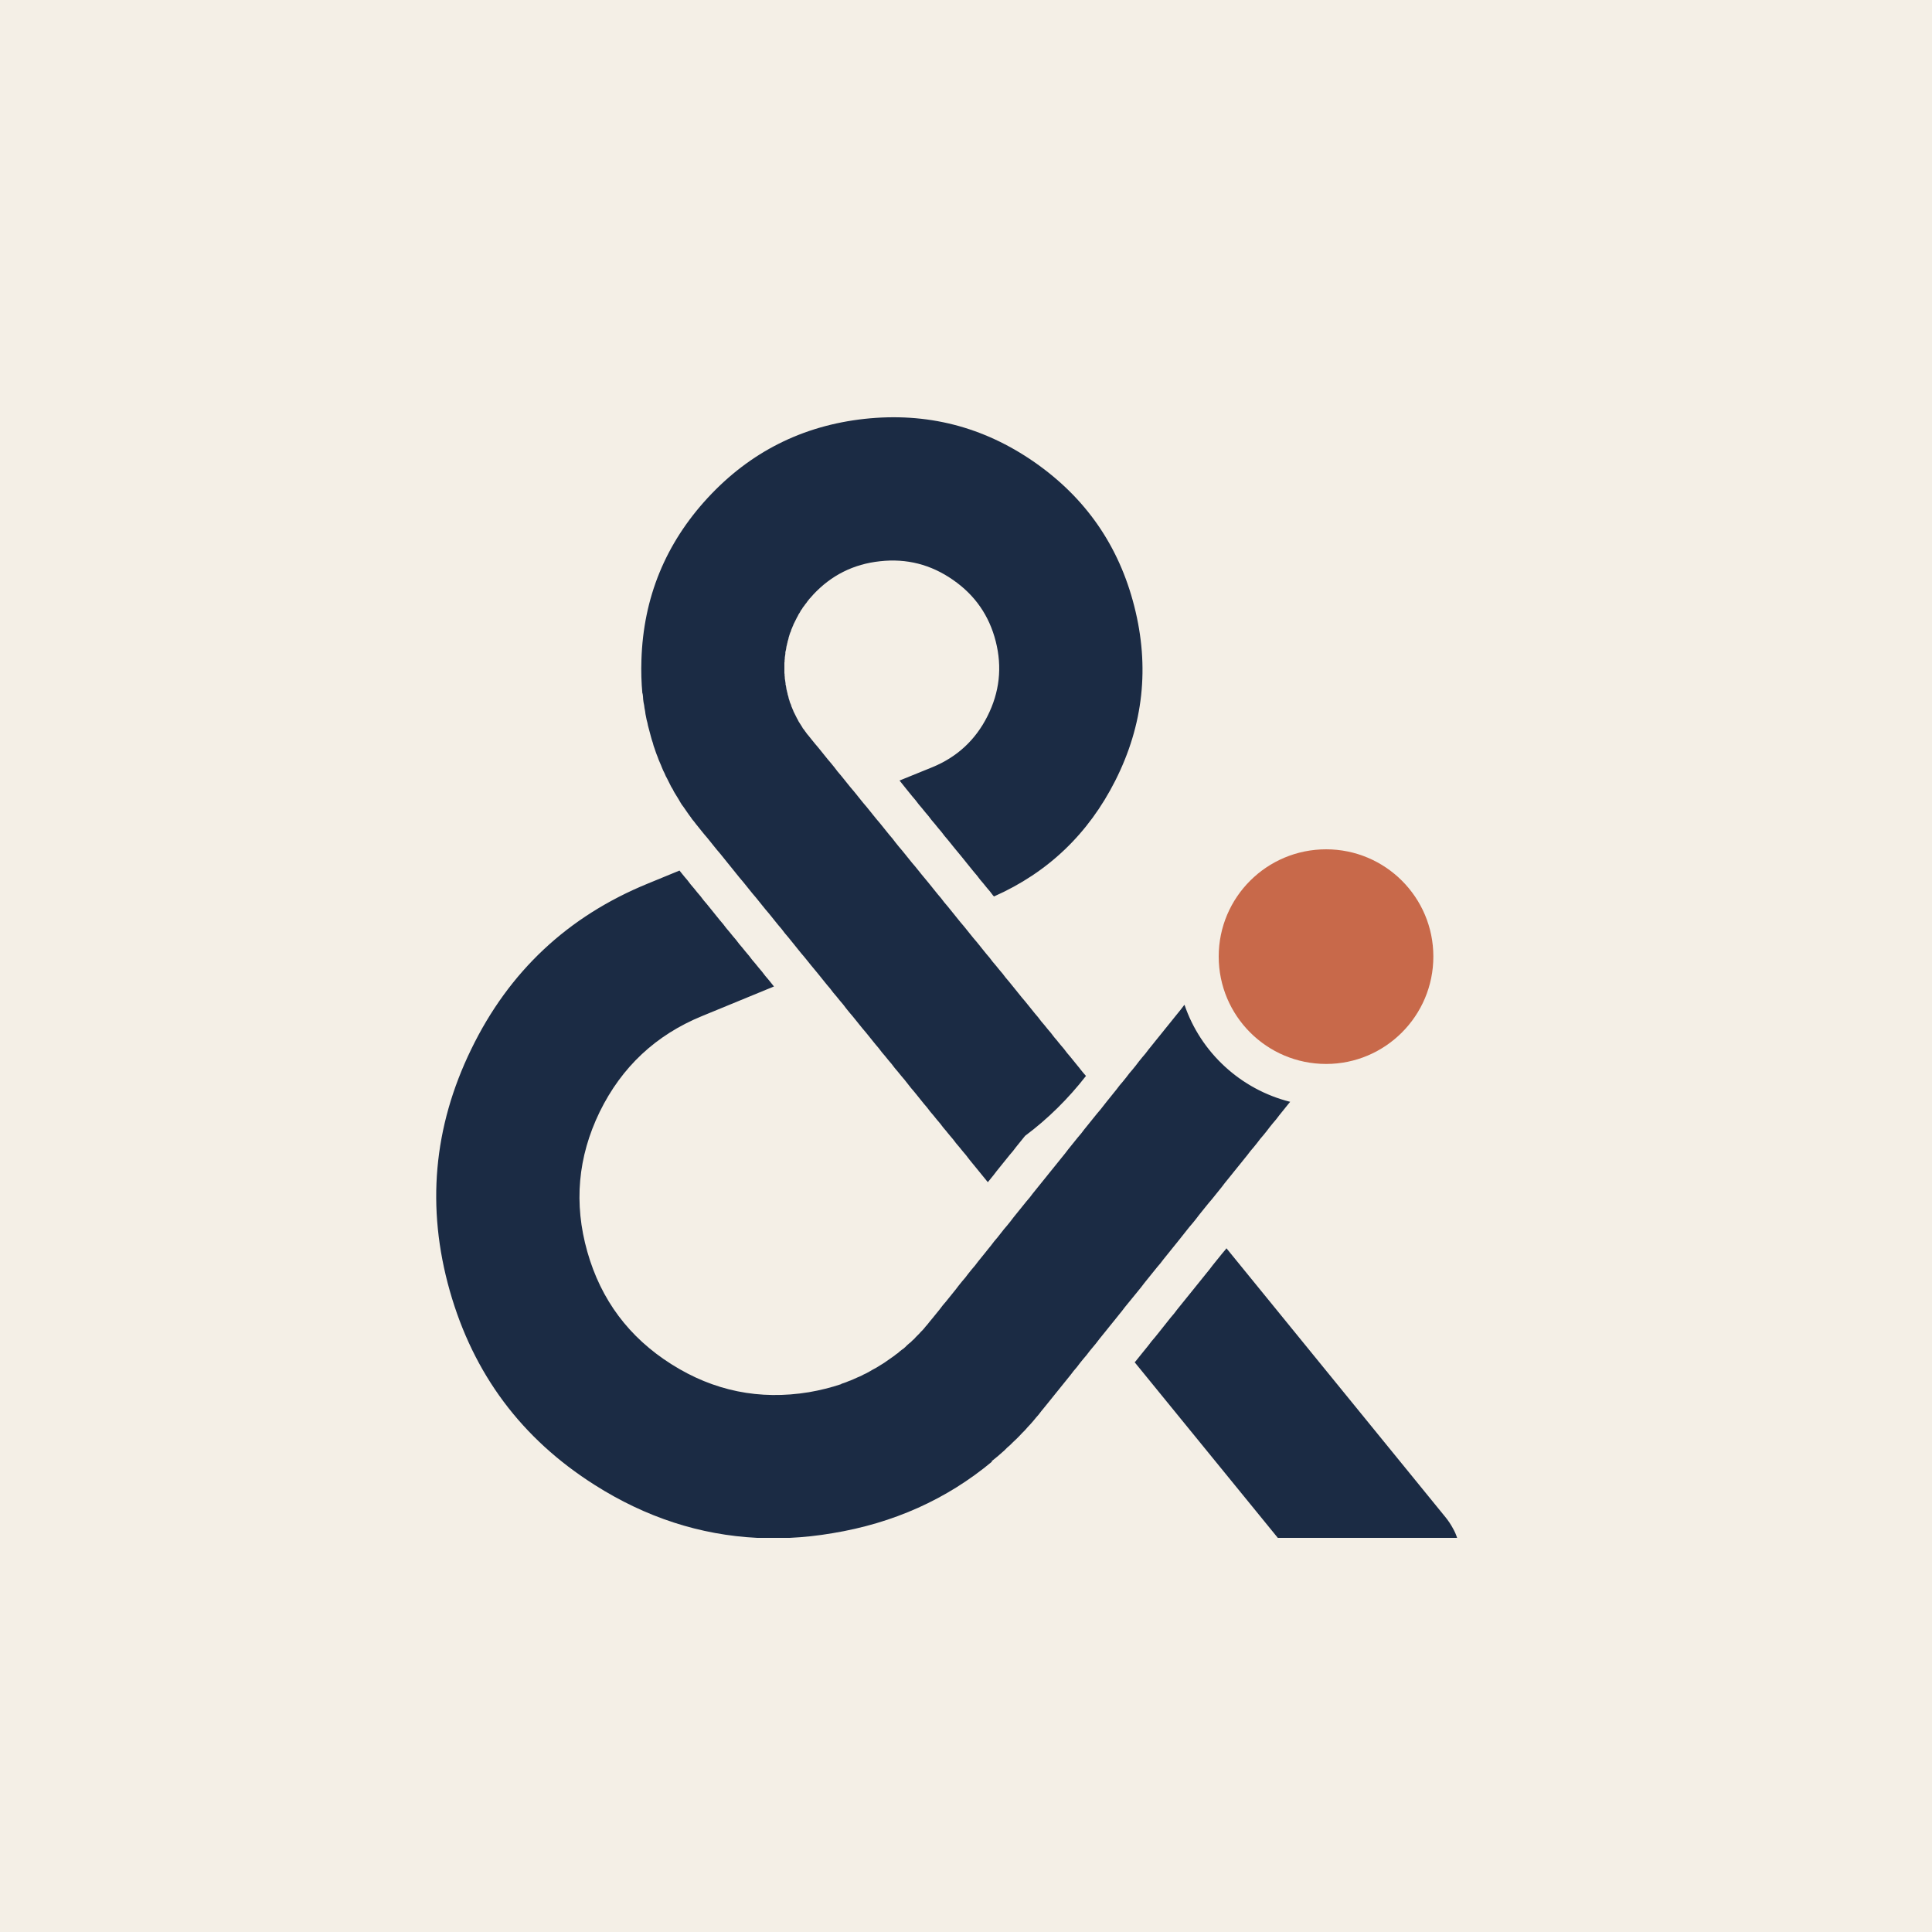
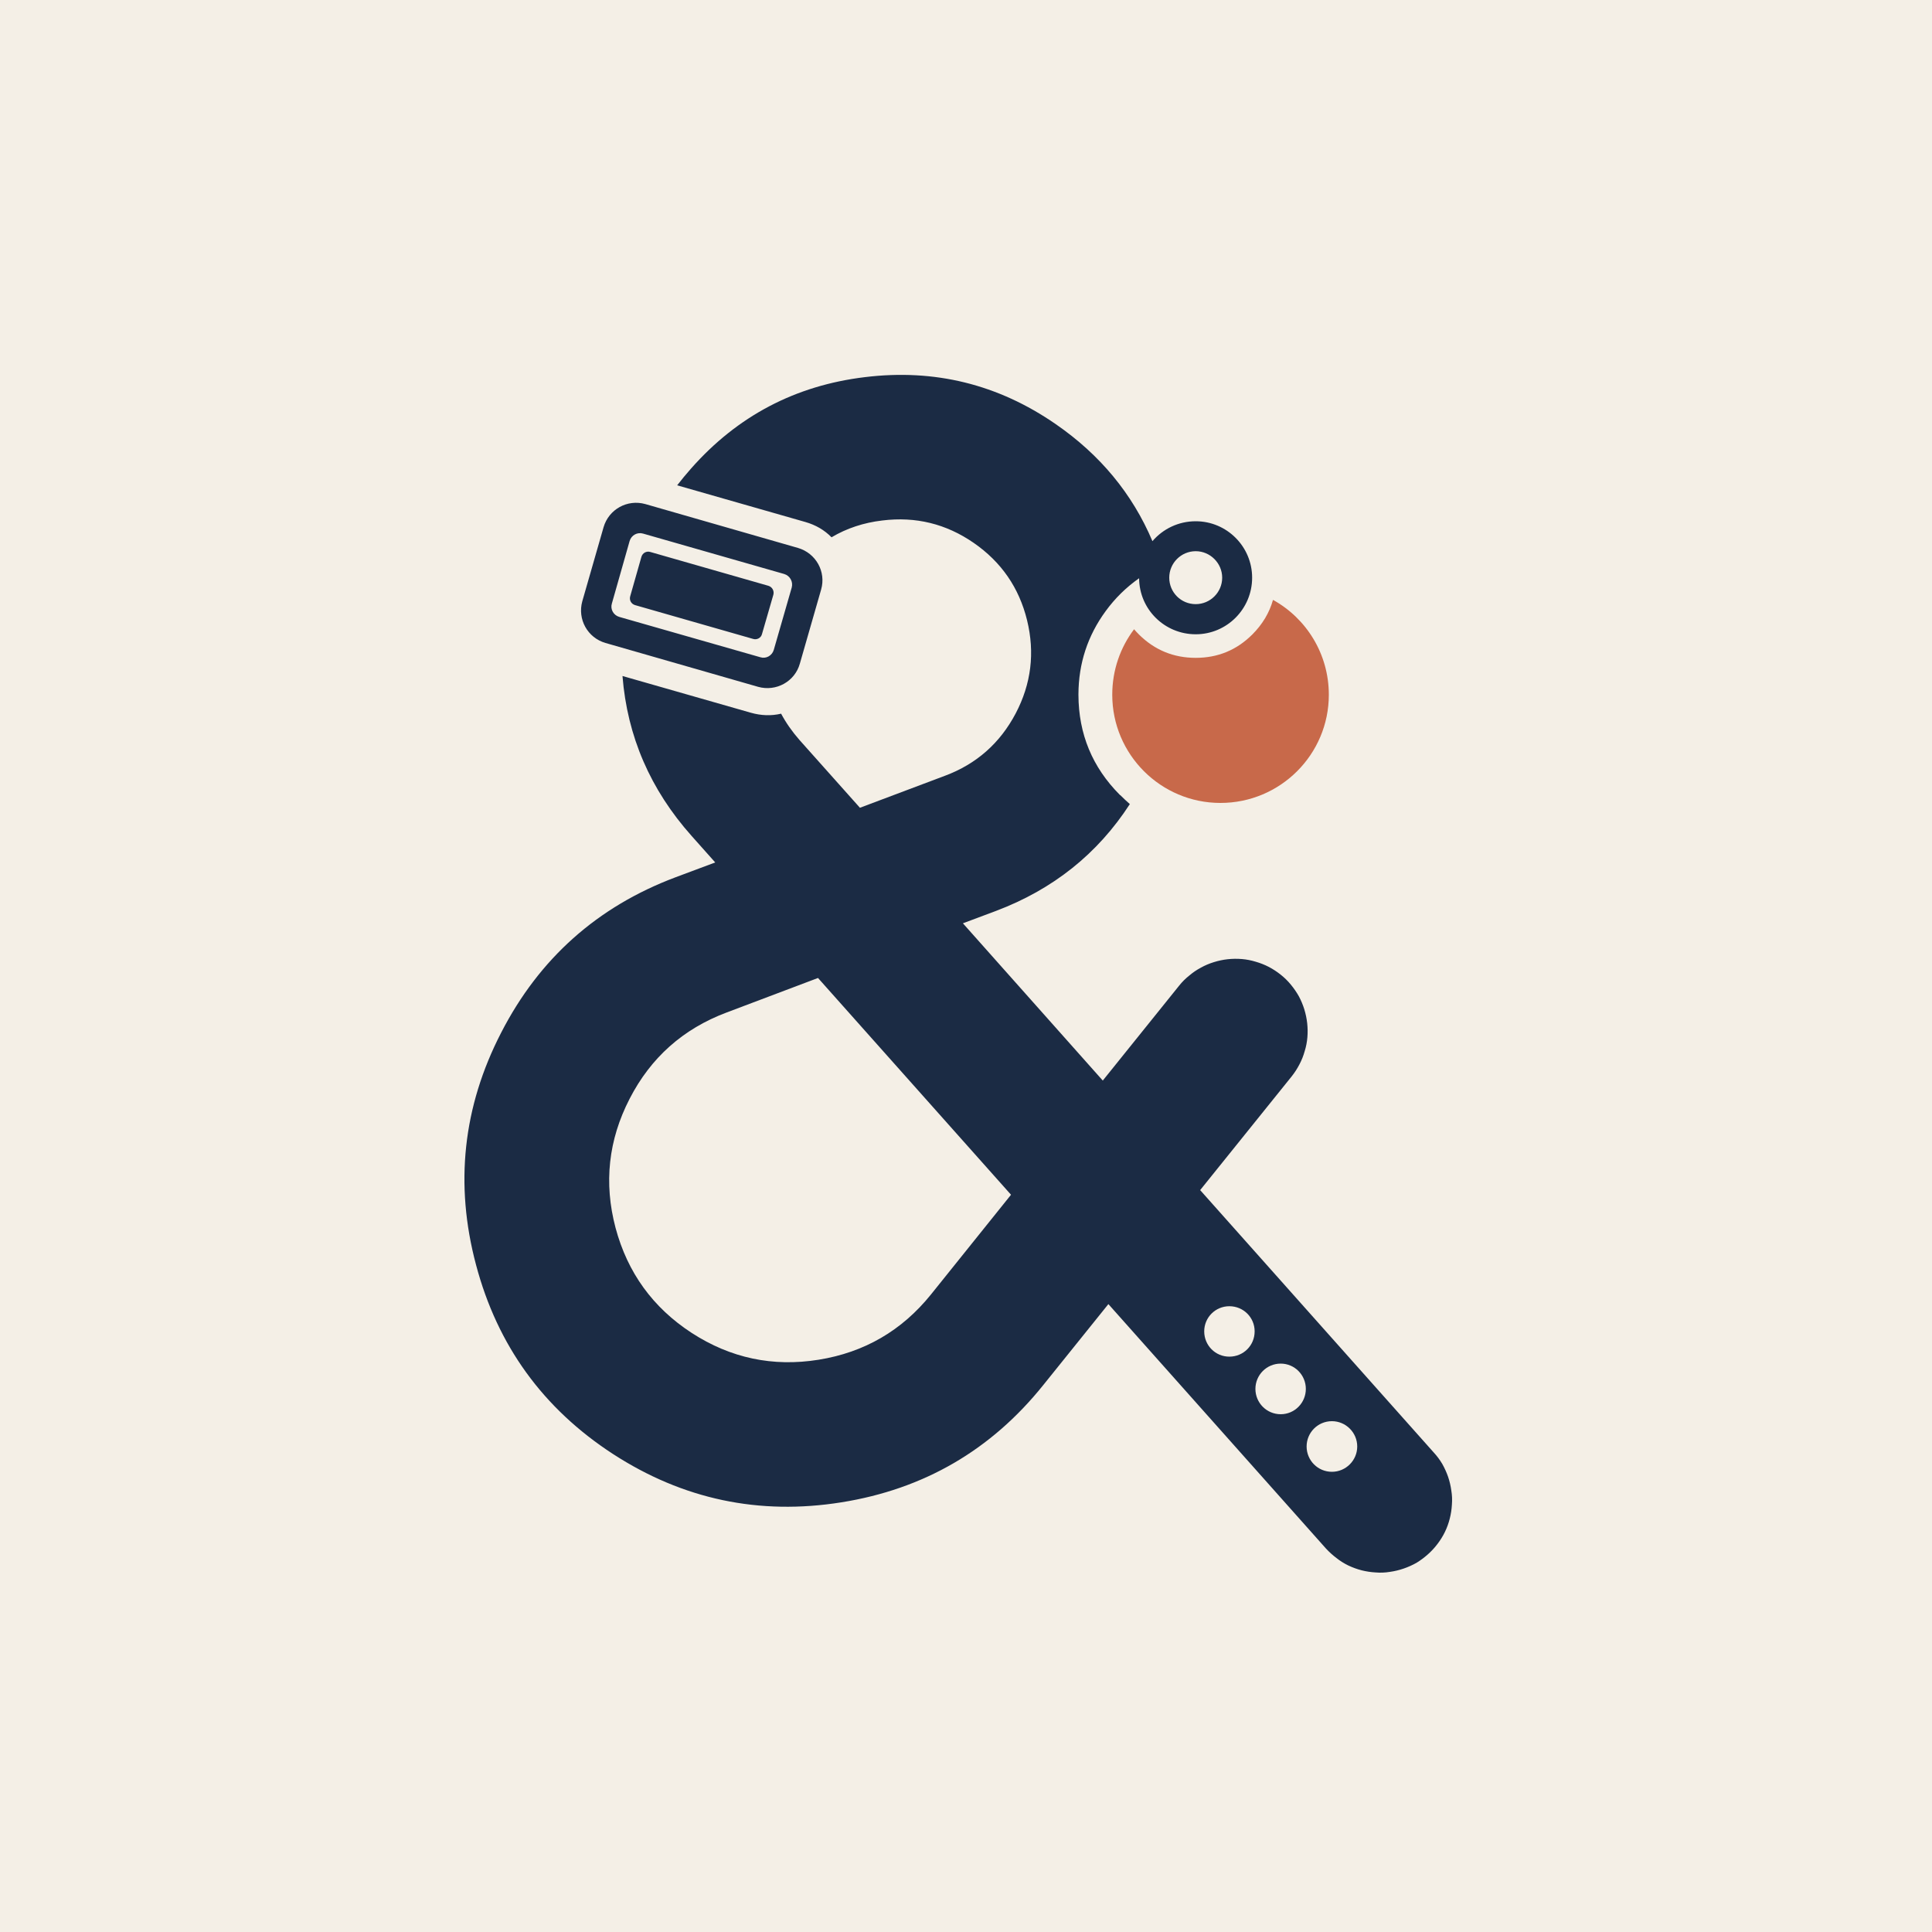
<svg xmlns="http://www.w3.org/2000/svg" viewBox="0.00 0.00 100.00 100.00" role="img" aria-label="Coleira &amp; Passaporte">
  <rect x="0.00" y="0.00" width="100.00" height="100.00" fill="#F4EFE6" />
-   <path fill="#1B2B44" d="M51.35 75.65Q47.83 78.58 43.08 79.36Q41.96 79.55 40.87 79.6H39.2Q34.75 79.38 30.78 76.86Q25.11 73.27 23.28 66.81Q21.45 60.35 24.39 54.31Q27.32 48.27 33.54 45.73L35.17 45.06L35.25 45.16L35.42 45.37L35.59 45.57L35.75 45.78L35.92 45.98L36.09 46.19L36.26 46.39L36.42 46.6L36.59 46.8L36.76 47.01L36.93 47.22L37.09 47.42L37.26 47.63L37.43 47.83L37.59 48.04L37.76 48.24L37.93 48.45L38.1 48.65L38.26 48.86L38.43 49.06L38.6 49.27L38.77 49.47L38.93 49.68L39.1 49.88L39.27 50.09L39.44 50.29L39.6 50.5L39.77 50.7L39.94 50.91L40.06 51.06L36.34 52.59Q32.75 54.06 31.04 57.55Q29.34 61.05 30.4 64.79Q31.46 68.53 34.75 70.61Q38.03 72.69 41.87 72.06Q42.74 71.91 43.55 71.64L43.54 71.63L43.57 71.62L43.69 71.58L43.8 71.54L43.92 71.49L44.03 71.45L44.15 71.4L44.26 71.35L44.37 71.3L44.49 71.25L44.6 71.2L44.71 71.14L44.82 71.09L44.93 71.03L45.04 70.97L45.14 70.91L45.25 70.85L45.36 70.79L45.46 70.73L45.57 70.66L45.67 70.6L45.78 70.53L45.88 70.46L45.98 70.39L46.08 70.32L46.18 70.25L46.28 70.18L46.38 70.1L46.48 70.03L46.57 69.95L46.67 69.87L46.77 69.8L46.86 69.72L46.95 69.63L47.04 69.55L47.14 69.47L47.23 69.38L47.32 69.3L47.4 69.21L47.49 69.12L47.58 69.03L47.66 68.94L47.75 68.85L47.83 68.76L47.91 68.66L47.99 68.57L48.07 68.47L48.15 68.37L48.3 68.19L48.47 67.98L48.64 67.77L48.8 67.56L48.97 67.36L49.47 66.74L49.63 66.53L49.8 66.32L49.97 66.12L50.13 65.91L50.3 65.7L50.47 65.5L50.63 65.29L50.97 64.87L51.13 64.67L51.3 64.46L51.46 64.25L51.63 64.05L51.96 63.63L52.13 63.43L52.3 63.22L52.46 63.01L53.13 62.18L53.3 61.98L53.46 61.77L53.96 61.15L54.13 60.94L54.29 60.74L54.46 60.53L54.63 60.32L54.96 59.91L55.13 59.7L55.29 59.49L55.79 58.87L55.96 58.67L56.12 58.46L56.29 58.25L56.62 57.84L56.79 57.63L56.96 57.43L57.29 57.01L57.46 56.8L57.62 56.6L57.79 56.39L57.95 56.18L58.12 55.98L58.29 55.77L58.45 55.56L58.62 55.36L58.79 55.15L58.95 54.94L59.12 54.73L59.29 54.53L59.45 54.32L59.62 54.11L59.78 53.91L59.95 53.7L60.12 53.49L60.28 53.29L60.45 53.08L60.62 52.87L60.78 52.67L60.95 52.46L61.12 52.25L61.28 52.04L61.31 52.01C62.15 54.48 64.22 56.39 66.78 57.03L66.72 57.1L66.55 57.31L66.39 57.51L66.22 57.72L66.06 57.93L65.89 58.13L65.72 58.34L65.56 58.55L65.39 58.76L65.22 58.96L65.06 59.17L64.89 59.38L64.72 59.58L64.56 59.79L64.39 60L64.23 60.2L64.06 60.41L63.89 60.62L63.73 60.82L63.56 61.03L63.39 61.24L63.23 61.45L62.73 62.07L62.56 62.27L62.39 62.48L62.06 62.89L61.9 63.1L61.73 63.31L61.56 63.51L61.06 64.14L60.9 64.34L60.73 64.55L60.4 64.96L60.23 65.17L60.07 65.38L59.9 65.58L59.73 65.79L59.23 66.41L59.07 66.62L58.9 66.83L58.23 67.65L58.07 67.86L57.9 68.07L57.74 68.27L57.4 68.69L57.24 68.89L57.07 69.1L56.9 69.31L56.74 69.52L56.4 69.93L56.24 70.14L56.07 70.34L55.9 70.55L55.74 70.76L55.57 70.96L55.41 71.17L55.24 71.38L54.74 72L54.57 72.21L54.41 72.41L54.24 72.62L54.07 72.83L53.89 73.05L53.76 73.22L53.62 73.38L53.48 73.55L53.34 73.71L53.19 73.87L53.05 74.03L52.9 74.18L52.75 74.34L52.6 74.49L52.44 74.64L52.29 74.79L52.13 74.93L51.98 75.08L51.82 75.22L51.66 75.36L51.49 75.5L51.33 75.63L51.32 75.64C51.33 75.64 51.34 75.65 51.35 75.65ZM33.25 35.9Q33.17 35.05 33.2 34.16Q33.35 29.32 36.64 25.76Q39.93 22.21 44.75 21.68Q49.57 21.16 53.54 23.92Q57.52 26.69 58.71 31.38Q59.91 36.08 57.73 40.4Q55.64 44.54 51.45 46.4L51.4 46.35L51.24 46.14L51.07 45.94L50.9 45.73L50.73 45.53L50.57 45.32L50.4 45.12L50.23 44.91L50.06 44.7L49.9 44.5L49.73 44.29L49.39 43.88L49.23 43.68L49.06 43.47L48.89 43.27L48.73 43.06L48.56 42.86L48.39 42.65L48.22 42.45L48.06 42.24L47.89 42.04L47.72 41.83L47.55 41.63L47.39 41.42L47.22 41.22L47.05 41.01L46.88 40.8L46.72 40.6L46.56 40.4L48.26 39.71Q50.18 38.92 51.11 37.07Q52.05 35.21 51.54 33.2Q51.03 31.19 49.32 30.01Q47.61 28.82 45.55 29.05Q43.49 29.27 42.08 30.79Q42.06 30.82 42.04 30.84L42 30.88L41.96 30.93L41.91 30.98L41.87 31.03L41.83 31.08L41.79 31.13L41.75 31.19L41.71 31.24L41.67 31.29L41.63 31.35L41.59 31.4L41.55 31.45L41.52 31.51L41.48 31.56L41.44 31.62L41.41 31.68L41.38 31.73L41.34 31.79L41.31 31.85L41.28 31.91L41.25 31.96L41.22 32.02L41.19 32.08L41.16 32.14L41.13 32.2L41.1 32.26L41.07 32.32L41.05 32.38L41.02 32.44L41 32.5L40.97 32.56L40.95 32.62L40.93 32.69L40.9 32.75L40.88 32.81L40.86 32.87L40.84 32.94L40.82 33L40.81 33.06L40.79 33.13L40.77 33.19L40.76 33.25L40.74 33.32L40.73 33.38L40.71 33.45L40.7 33.51L40.69 33.58L40.68 33.64L40.66 33.71L40.65 33.77L40.65 33.84L40.64 33.91L40.63 33.97L40.62 34.04L40.62 34.1L40.61 34.17L40.61 34.24L40.6 34.3L40.6 34.37L40.6 34.44L40.6 34.5L40.6 34.57L40.6 34.64L40.6 34.71L40.6 34.77L40.6 34.84L40.61 34.9L40.61 34.97L40.62 35.04L40.62 35.1L40.63 35.17L40.64 35.23L40.65 35.3L40.66 35.37L40.66 35.43L40.68 35.5L40.69 35.56L40.7 35.63L40.71 35.69L40.73 35.76L40.74 35.82L40.76 35.88L40.77 35.95L40.79 36.01L40.81 36.08L40.82 36.14L40.84 36.2L40.86 36.26L40.88 36.33L40.9 36.39L40.93 36.45L40.95 36.51L40.97 36.58L41 36.64L41.02 36.7L41.05 36.76L41.07 36.82L41.1 36.88L41.13 36.94L41.16 37L41.19 37.06L41.22 37.12L41.25 37.18L41.28 37.23L41.31 37.29L41.34 37.35L41.38 37.41L41.41 37.46L41.45 37.52L41.48 37.57L41.52 37.63L41.55 37.69L41.59 37.74L41.63 37.79L41.67 37.85L41.71 37.9L41.75 37.96L41.79 38.01L41.85 38.08L42.01 38.28L42.18 38.49L42.35 38.69L42.52 38.9L42.68 39.1L42.85 39.31L43.02 39.51L43.19 39.72L43.35 39.93L43.52 40.13L43.69 40.34L43.85 40.54L44.02 40.75L44.19 40.95L44.36 41.16L44.52 41.36L44.69 41.57L44.86 41.77L45.03 41.98L45.19 42.18L45.36 42.39L45.53 42.59L45.7 42.8L45.86 43L46.03 43.21L46.2 43.41L46.36 43.62L46.53 43.83L46.7 44.03L46.87 44.24L47.03 44.44L47.2 44.65L47.37 44.85L47.54 45.06L47.7 45.26L48.04 45.67L48.21 45.88L48.37 46.08L48.54 46.29L48.71 46.49L48.87 46.7L49.04 46.9L49.21 47.11L49.38 47.32L49.54 47.52L49.71 47.73L49.88 47.93L50.05 48.14L50.21 48.34L50.38 48.55L50.55 48.75L50.72 48.96L50.88 49.16L51.05 49.37L51.22 49.57L51.38 49.78L51.55 49.98L51.72 50.19L51.89 50.39L52.05 50.6L52.22 50.8L52.39 51.01L52.56 51.22L52.89 51.63L53.06 51.83L53.23 52.04L53.56 52.45L53.73 52.65L53.89 52.86L54.06 53.06L54.23 53.27L54.4 53.47L54.56 53.68L54.73 53.88L54.76 53.92L54.9 54.09L55.07 54.29L55.23 54.5L55.4 54.7L55.57 54.91L55.74 55.12L55.88 55.29L55.9 55.32L56.07 55.53L56.21 55.69C55.3 56.86 54.24 57.91 53.06 58.79L52.93 58.95L52.76 59.16L52.59 59.37L52.43 59.58L52.26 59.78L51.76 60.4L51.59 60.61L51.43 60.82L51.13 61.19L50.47 60.38L50.33 60.21L50.16 60L50 59.79L49.83 59.59L49.66 59.38L49.49 59.18L49.33 58.97L49.16 58.77L49.02 58.6L48.99 58.56L48.82 58.36L48.66 58.15L48.49 57.95L48.32 57.74L48.15 57.54L47.99 57.33L47.82 57.13L47.49 56.72L47.32 56.51L47.15 56.31L46.82 55.89L46.65 55.69L46.48 55.48L46.31 55.28L46.15 55.07L45.98 54.87L45.81 54.66L45.64 54.46L45.48 54.25L45.31 54.05L45.14 53.84L44.98 53.64L44.81 53.43L44.64 53.23L44.47 53.02L44.31 52.82L44.14 52.61L43.97 52.41L43.8 52.2L43.64 51.99L43.47 51.79L43.3 51.58L43.13 51.38L42.97 51.17L42.8 50.97L42.63 50.76L42.47 50.56L42.3 50.35L41.96 49.94L41.8 49.74L41.63 49.53L41.46 49.33L41.29 49.12L41.13 48.92L40.96 48.71L40.79 48.5L40.62 48.3L40.46 48.09L40.29 47.89L40.12 47.68L39.96 47.48L39.79 47.27L39.62 47.07L39.45 46.86L39.29 46.66L39.12 46.45L38.95 46.25L38.78 46.04L38.62 45.84L38.45 45.63L38.28 45.43L38.11 45.22L37.95 45.02L37.78 44.81L37.61 44.6L37.45 44.4L37.28 44.19L37.11 43.99L36.94 43.78L36.78 43.58L36.61 43.37L36.44 43.17L36.27 42.96L36.11 42.76L36.02 42.65L35.93 42.53L35.83 42.41L35.74 42.28L35.65 42.16L35.56 42.03L35.47 41.9L35.38 41.77L35.29 41.65L35.21 41.52L35.13 41.38L35.05 41.25L34.97 41.12L34.89 40.99L34.82 40.85L34.74 40.72L34.67 40.58L34.6 40.44L34.53 40.3L34.46 40.17L34.4 40.03L34.33 39.89L34.27 39.75L34.21 39.6L34.15 39.46L34.09 39.32L34.04 39.18L33.98 39.03L33.93 38.89L33.88 38.74L33.83 38.6L33.79 38.45L33.74 38.3L33.7 38.16L33.66 38.01L33.62 37.86L33.58 37.71L33.54 37.56L33.51 37.41L33.47 37.26L33.44 37.11L33.41 36.96L33.39 36.81L33.36 36.65L33.34 36.5L33.31 36.35L33.29 36.2L33.28 36.04L33.26 35.89L33.26 35.89C33.26 35.89 33.25 35.89 33.25 35.9ZM75.42 79.6H66.14L58.73 70.51L58.77 70.47L58.94 70.26L59.1 70.06L59.44 69.64L59.6 69.43L59.77 69.23L59.94 69.02L60.6 68.19L60.77 67.99L60.93 67.78L61.43 67.16L61.6 66.95L61.77 66.74L61.93 66.54L62.1 66.33L62.43 65.92L62.6 65.71L62.76 65.5L63.26 64.88L63.43 64.68L63.48 64.61L74.81 78.52Q75.04 78.8 75.21 79.12Q75.34 79.35 75.42 79.6Z" />
-   <path fill="#C8694A" d="M74.19 49.51C74.19 52.58 71.7 55.07 68.64 55.07C65.57 55.07 63.08 52.58 63.08 49.51C63.08 46.44 65.57 43.96 68.64 43.96C71.7 43.96 74.19 46.44 74.19 49.51Z" />
+   <path fill="#1B2B44" d="M68.63 80.15 57.37 67.5 54 71.69Q49.95 76.74 43.55 77.76Q37.16 78.78 31.73 75.26Q26.3 71.73 24.64 65.47Q22.97 59.21 25.94 53.45Q28.9 47.69 34.96 45.41L37.02 44.64L35.8 43.27Q32.59 39.67 32.22 34.99L38.86 36.89Q39.67 37.12 40.43 36.94Q40.81 37.65 41.38 38.3L44.51 41.81L48.92 40.15Q51.35 39.24 52.57 36.93Q53.78 34.63 53.16 32.1Q52.54 29.58 50.4 28.1Q48.26 26.62 45.67 26.94Q44.22 27.11 43.04 27.81Q42.49 27.25 41.69 27.02L35.05 25.12Q35.39 24.68 35.77 24.25Q39.37 20.17 44.77 19.52Q50.17 18.86 54.64 21.95Q58.09 24.33 59.65 28.01C60.19 27.38 60.99 26.98 61.89 26.98C63.5 26.98 64.81 28.29 64.81 29.9C64.81 31.52 63.5 32.83 61.89 32.83C60.28 32.83 58.97 31.54 58.96 29.93C58.29 30.4 57.71 30.97 57.23 31.63Q55.83 33.54 55.82 35.93L55.82 35.96L55.82 35.97Q55.83 39 57.96 41.14Q57.97 41.15 57.97 41.15Q57.98 41.16 57.99 41.16Q58.23 41.4 58.48 41.62Q55.98 45.48 51.55 47.15L49.84 47.79L57.08 55.93L61.03 51.02Q61.26 50.73 61.55 50.5Q61.83 50.26 62.15 50.09Q62.47 49.91 62.83 49.8Q63.18 49.69 63.54 49.65Q63.91 49.61 64.28 49.64Q64.64 49.67 65 49.78Q65.35 49.88 65.68 50.05Q66 50.22 66.29 50.45Q66.58 50.68 66.81 50.96Q67.05 51.25 67.23 51.57Q67.4 51.89 67.51 52.24Q67.62 52.6 67.66 52.96Q67.7 53.33 67.67 53.69Q67.64 54.06 67.53 54.41Q67.43 54.77 67.26 55.09Q67.09 55.42 66.86 55.71L62.12 61.6L74.21 75.18Q74.46 75.45 74.65 75.77Q74.83 76.09 74.95 76.43Q75.07 76.78 75.12 77.15Q75.18 77.51 75.15 77.88Q75.13 78.25 75.04 78.6Q74.95 78.96 74.79 79.29Q74.63 79.62 74.4 79.92Q74.18 80.21 73.91 80.45Q73.63 80.7 73.32 80.89Q73 81.07 72.65 81.19Q72.3 81.31 71.94 81.36Q71.57 81.42 71.21 81.39Q70.84 81.37 70.48 81.28Q70.13 81.19 69.79 81.03Q69.46 80.87 69.17 80.64Q68.88 80.42 68.63 80.15ZM52.33 61.84 42.34 50.62 37.6 52.41Q34.23 53.68 32.59 56.87Q30.94 60.07 31.86 63.55Q32.79 67.03 35.8 68.99Q38.82 70.95 42.37 70.38Q45.92 69.81 48.18 67.01ZM31.34 33.28C30.41 33.01 29.88 32.05 30.14 31.12L31.24 27.29C31.51 26.36 32.47 25.83 33.4 26.09L41.3 28.36C42.23 28.63 42.77 29.59 42.5 30.52L41.4 34.35C41.14 35.28 40.17 35.81 39.24 35.55ZM32.05 31.93 39.36 34.02C39.65 34.11 39.96 33.94 40.05 33.64L40.98 30.41C41.06 30.11 40.89 29.8 40.59 29.71L33.29 27.62C32.99 27.53 32.68 27.7 32.59 28L31.67 31.24C31.58 31.53 31.75 31.84 32.05 31.93ZM32.87 31.32C32.67 31.26 32.56 31.06 32.62 30.86L33.2 28.82C33.26 28.62 33.46 28.51 33.66 28.57L39.77 30.32C39.97 30.38 40.08 30.58 40.03 30.78L39.44 32.82C39.39 33.02 39.18 33.13 38.98 33.07ZM63.26 29.9C63.26 29.15 62.64 28.53 61.89 28.53C61.13 28.53 60.52 29.15 60.52 29.9C60.52 30.66 61.13 31.27 61.89 31.27C62.64 31.27 63.26 30.66 63.26 29.9ZM64.94 68.91C64.94 68.19 64.36 67.61 63.63 67.61C62.91 67.61 62.33 68.19 62.33 68.91C62.33 69.64 62.91 70.22 63.63 70.22C64.36 70.22 64.94 69.64 64.94 68.91ZM67.59 71.89C67.59 71.17 67.01 70.58 66.29 70.58C65.56 70.58 64.98 71.17 64.98 71.89C64.98 72.61 65.56 73.2 66.29 73.2C67.01 73.2 67.59 72.61 67.59 71.89ZM70.25 74.87C70.25 74.15 69.66 73.56 68.94 73.56C68.21 73.56 67.63 74.15 67.63 74.87C67.63 75.59 68.21 76.18 68.94 76.18C69.66 76.18 70.25 75.59 70.25 74.87Z" />
+   <path fill="#C8694A" d="M68.78 35.96C68.78 39.05 66.27 41.56 63.17 41.56C60.08 41.56 57.57 39.05 57.57 35.96C57.57 34.68 57.99 33.51 58.7 32.57Q58.82 32.71 58.95 32.84Q60.17 34.05 61.89 34.05Q63.61 34.05 64.82 32.84Q65.61 32.05 65.89 31.05C67.61 32 68.78 33.84 68.78 35.96Z" />
</svg>
